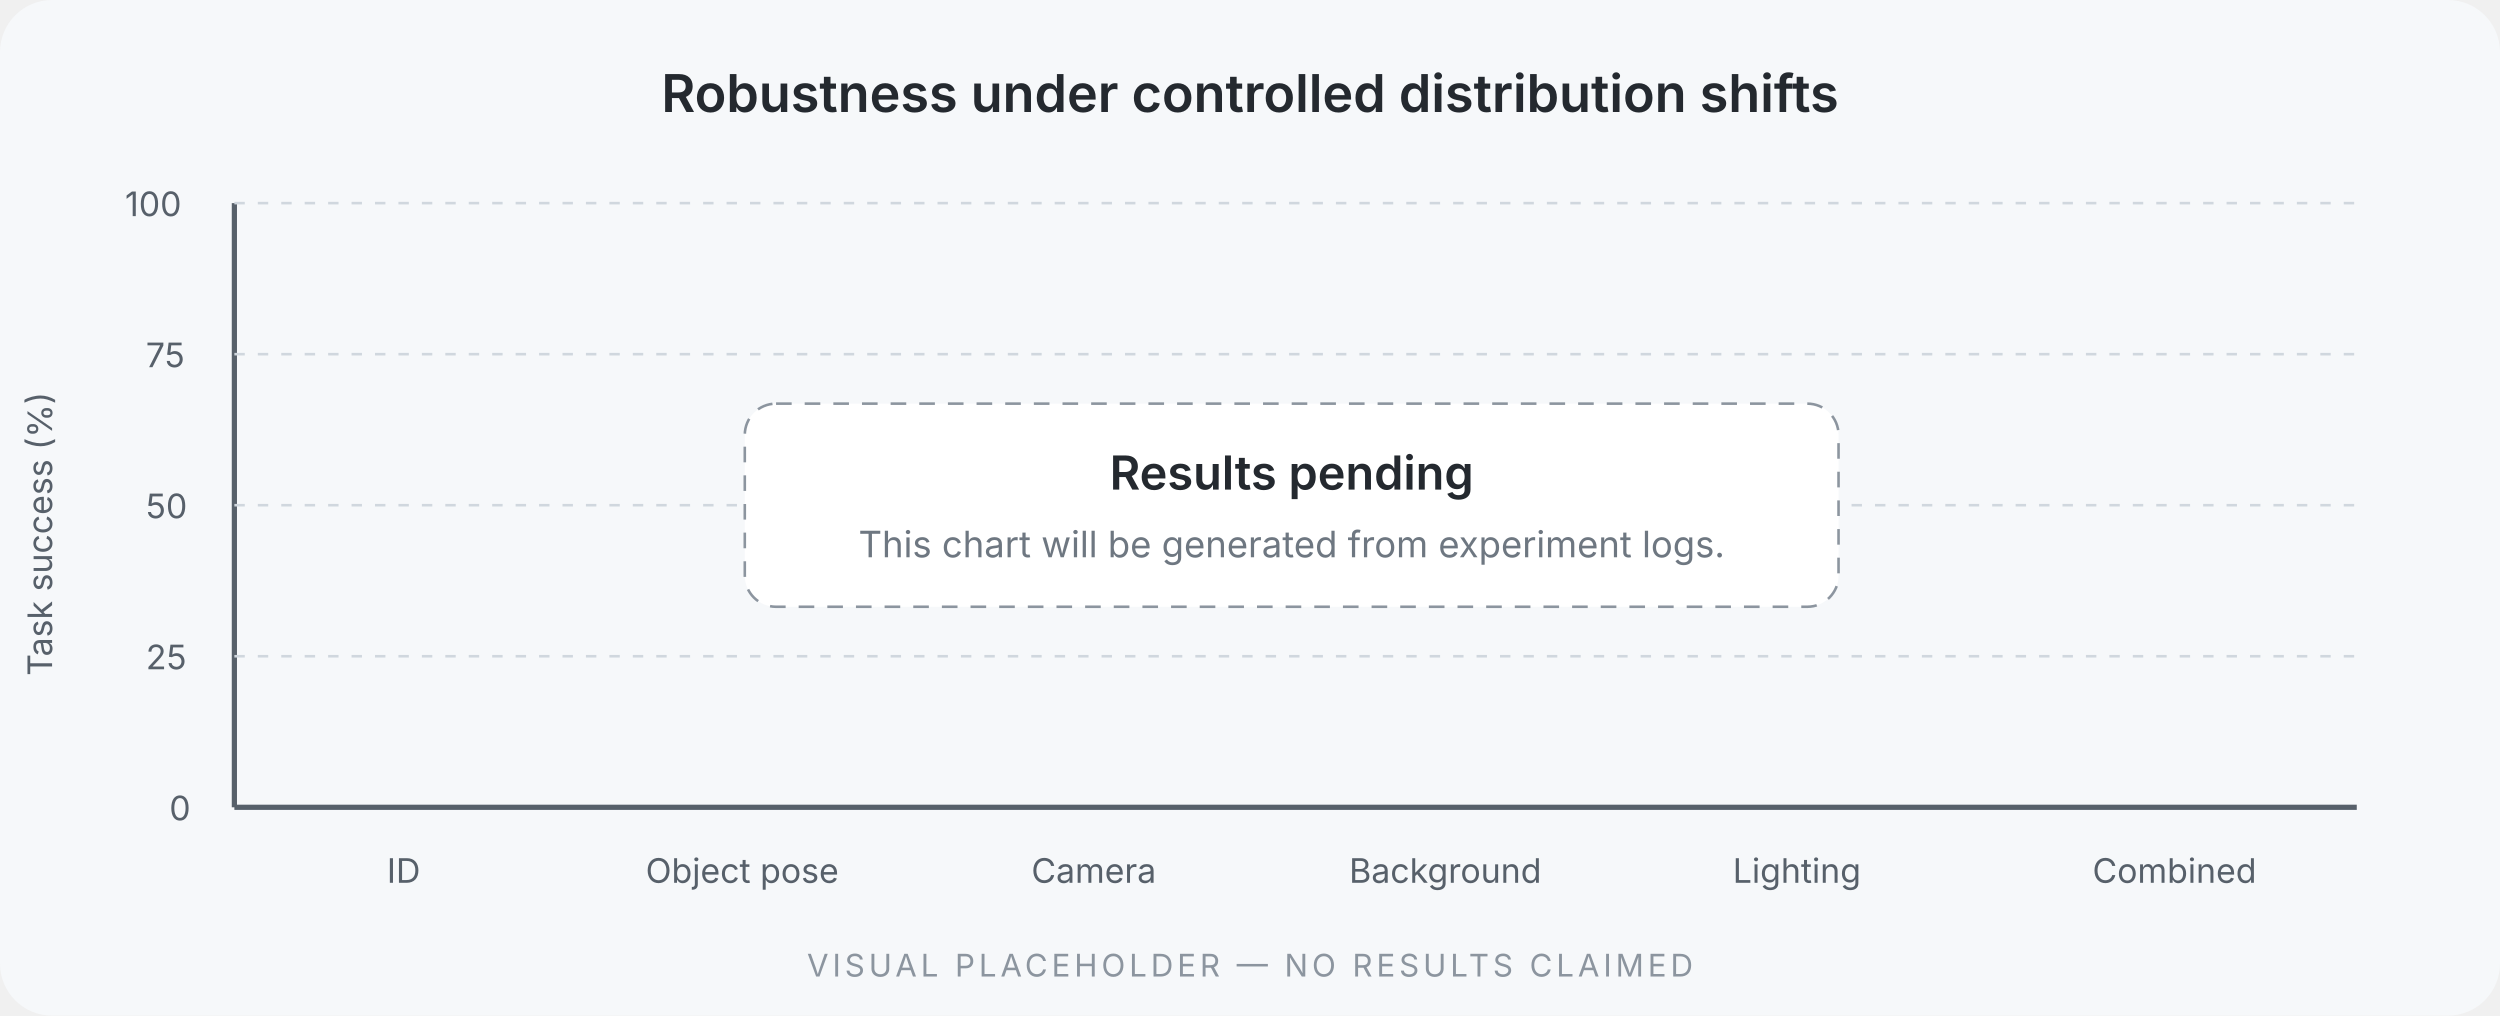
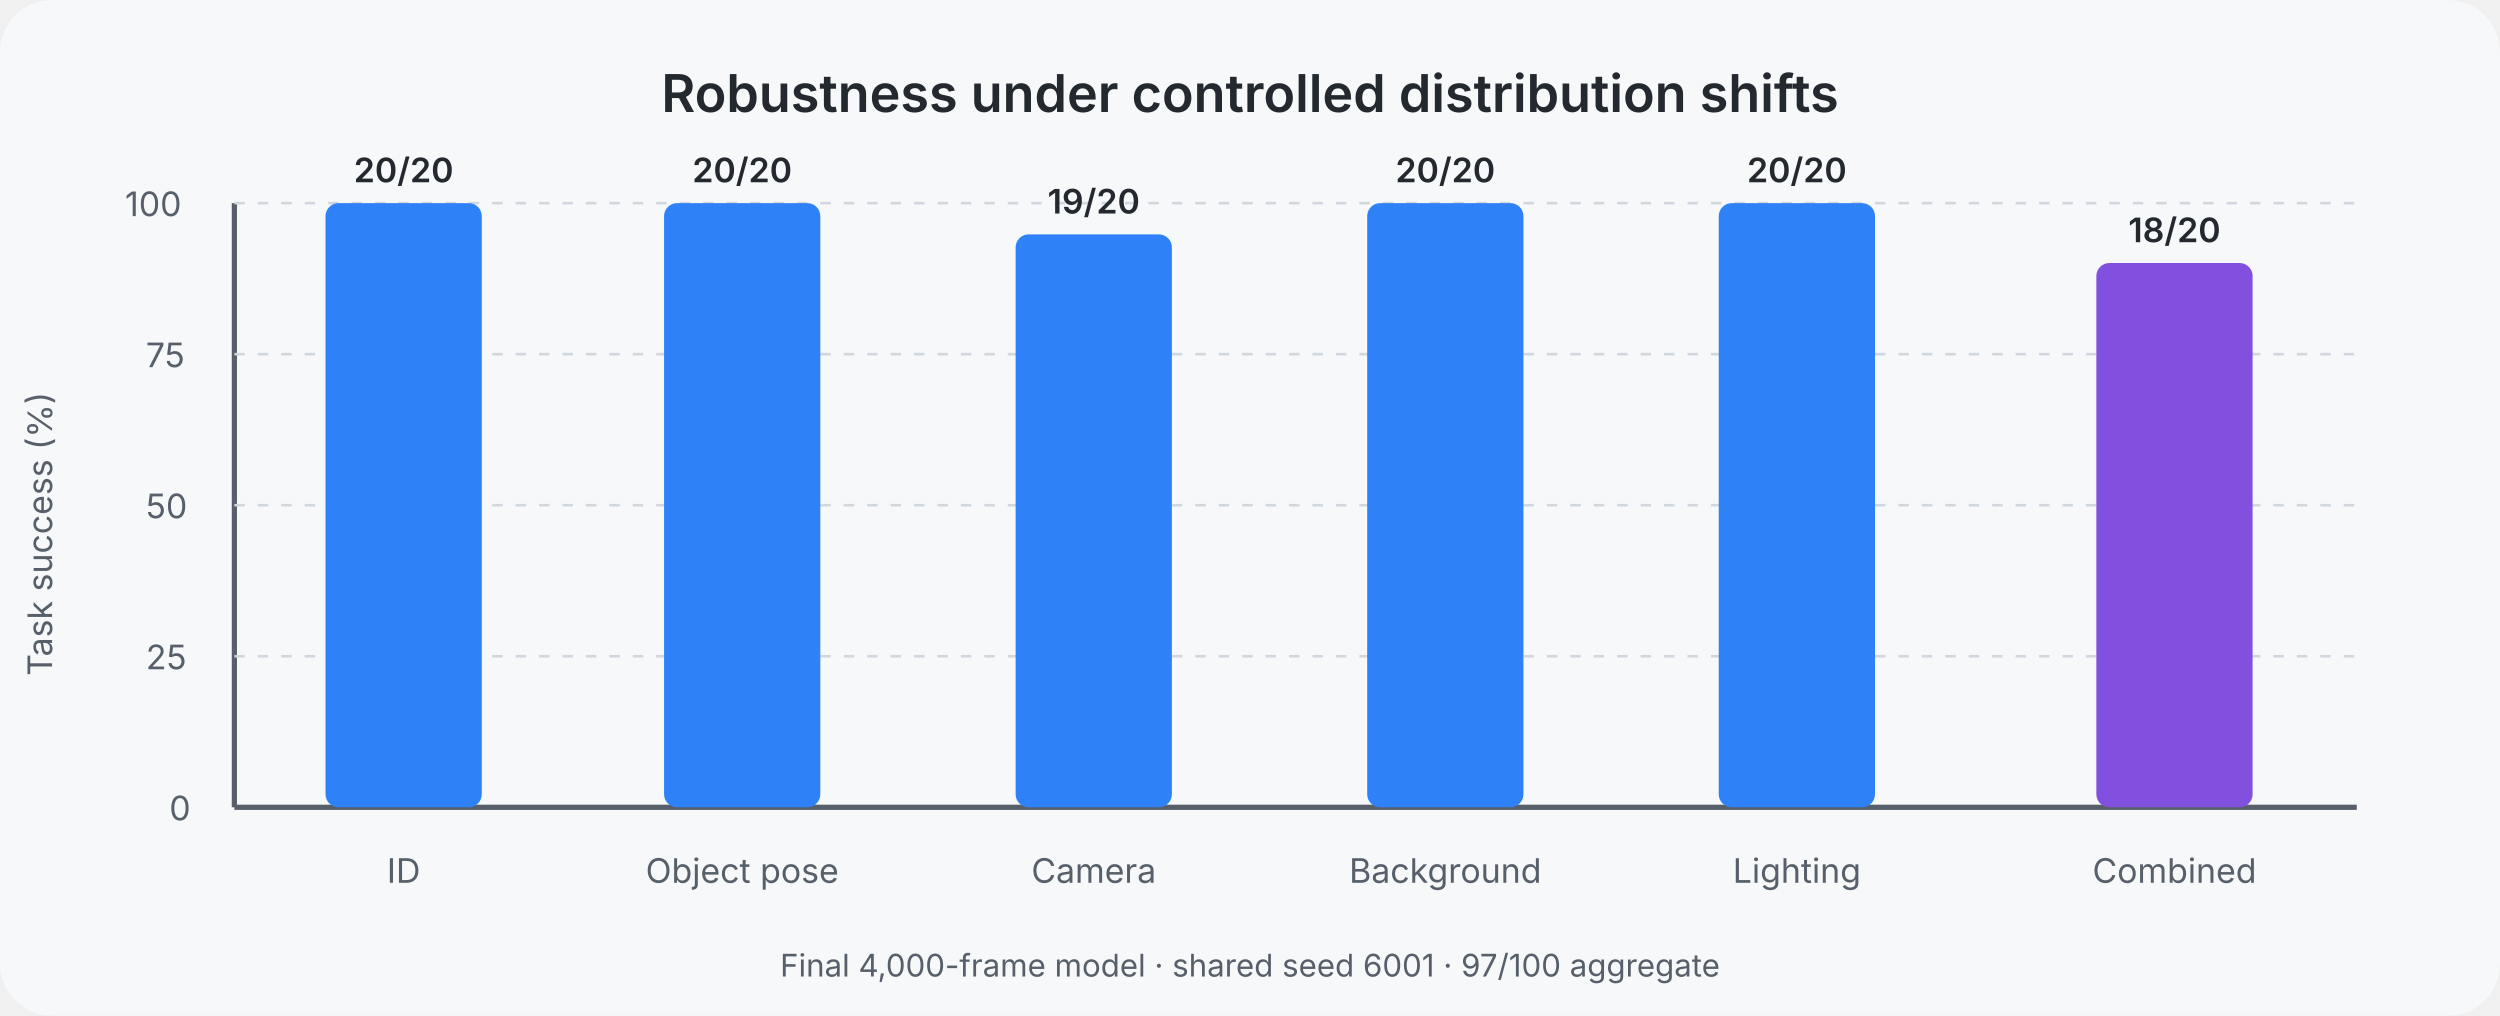
<svg xmlns="http://www.w3.org/2000/svg" width="960" height="390" viewBox="0 0 960 390" role="img" aria-labelledby="title desc">
  <rect width="960" height="390" rx="20" fill="#f6f8fa" />
  <text x="480" y="43" fill="#24292f" font-family="Inter,Segoe UI,sans-serif" font-size="20" font-weight="600" text-anchor="middle">Robustness under controlled distribution shifts</text>
  <line x1="90" y1="78" x2="90" y2="310" stroke="#57606a" stroke-width="2" />
  <line x1="90" y1="310" x2="905" y2="310" stroke="#57606a" stroke-width="2" />
  <g stroke="#d0d7de" stroke-width="1" stroke-dasharray="4 5">
    <line x1="90" y1="252" x2="905" y2="252" />
    <line x1="90" y1="194" x2="905" y2="194" />
    <line x1="90" y1="136" x2="905" y2="136" />
    <line x1="90" y1="78" x2="905" y2="78" />
  </g>
  <g fill="#57606a" font-family="Inter,Segoe UI,sans-serif" font-size="13">
    <text x="65" y="315">0</text>
    <text x="56" y="257">25</text>
    <text x="56" y="199">50</text>
    <text x="56" y="141">75</text>
    <text x="48" y="83">100</text>
    <text x="155" y="339" text-anchor="middle">ID</text>
    <text x="285" y="339" text-anchor="middle">Object pose</text>
    <text x="420" y="339" text-anchor="middle">Camera</text>
    <text x="555" y="339" text-anchor="middle">Background</text>
    <text x="690" y="339" text-anchor="middle">Lighting</text>
    <text x="835" y="339" text-anchor="middle">Combined</text>
  </g>
-   <rect x="286" y="155" width="420" height="78" rx="12" fill="#ffffff" stroke="#8c959f" stroke-dasharray="6 5" />
-   <text x="496" y="188" fill="#24292f" font-family="Inter,Segoe UI,sans-serif" font-size="18" font-weight="600" text-anchor="middle">Results pending</text>
-   <text x="496" y="214" fill="#6e7781" font-family="Inter,Segoe UI,sans-serif" font-size="14" text-anchor="middle">This chart will be generated from experiment logs.</text>
+   <g fill="#2f81f7">
+     <rect x="125" y="78" width="60" height="232" rx="5" />
+     <rect x="255" y="78" width="60" height="232" rx="5" />
+     <rect x="390" y="90" width="60" height="220" rx="5" />
+     <rect x="525" y="78" width="60" height="232" rx="5" />
+     <rect x="660" y="78" width="60" height="232" rx="5" />
+   </g>
+   <rect x="805" y="101" width="60" height="209" rx="5" fill="#8250df" />
+   <g fill="#24292f" font-family="Inter,Segoe UI,sans-serif" font-size="13" font-weight="600" text-anchor="middle">
+     <text x="155" y="70">20/20</text>
+     <text x="285" y="70">20/20</text>
+     <text x="420" y="82">19/20</text>
+     <text x="555" y="70">20/20</text>
+     <text x="690" y="70">20/20</text>
+     <text x="835" y="93">18/20</text>
+   </g>
  <text x="20" y="205" fill="#57606a" font-family="Inter,Segoe UI,sans-serif" font-size="13" text-anchor="middle" transform="rotate(-90 20 205)">Task success (%)</text>
-   <text x="480" y="375" fill="#8c959f" font-family="Inter,Segoe UI,sans-serif" font-size="12" text-anchor="middle" letter-spacing="1.5">VISUAL PLACEHOLDER — NO RESULTS CLAIMED</text>
+   <text x="480" y="375" fill="#57606a" font-family="Inter,Segoe UI,sans-serif" font-size="12" text-anchor="middle">Final 4,000-frame model · shared seed 6001 · 97/100 aggregate</text>
</svg>
